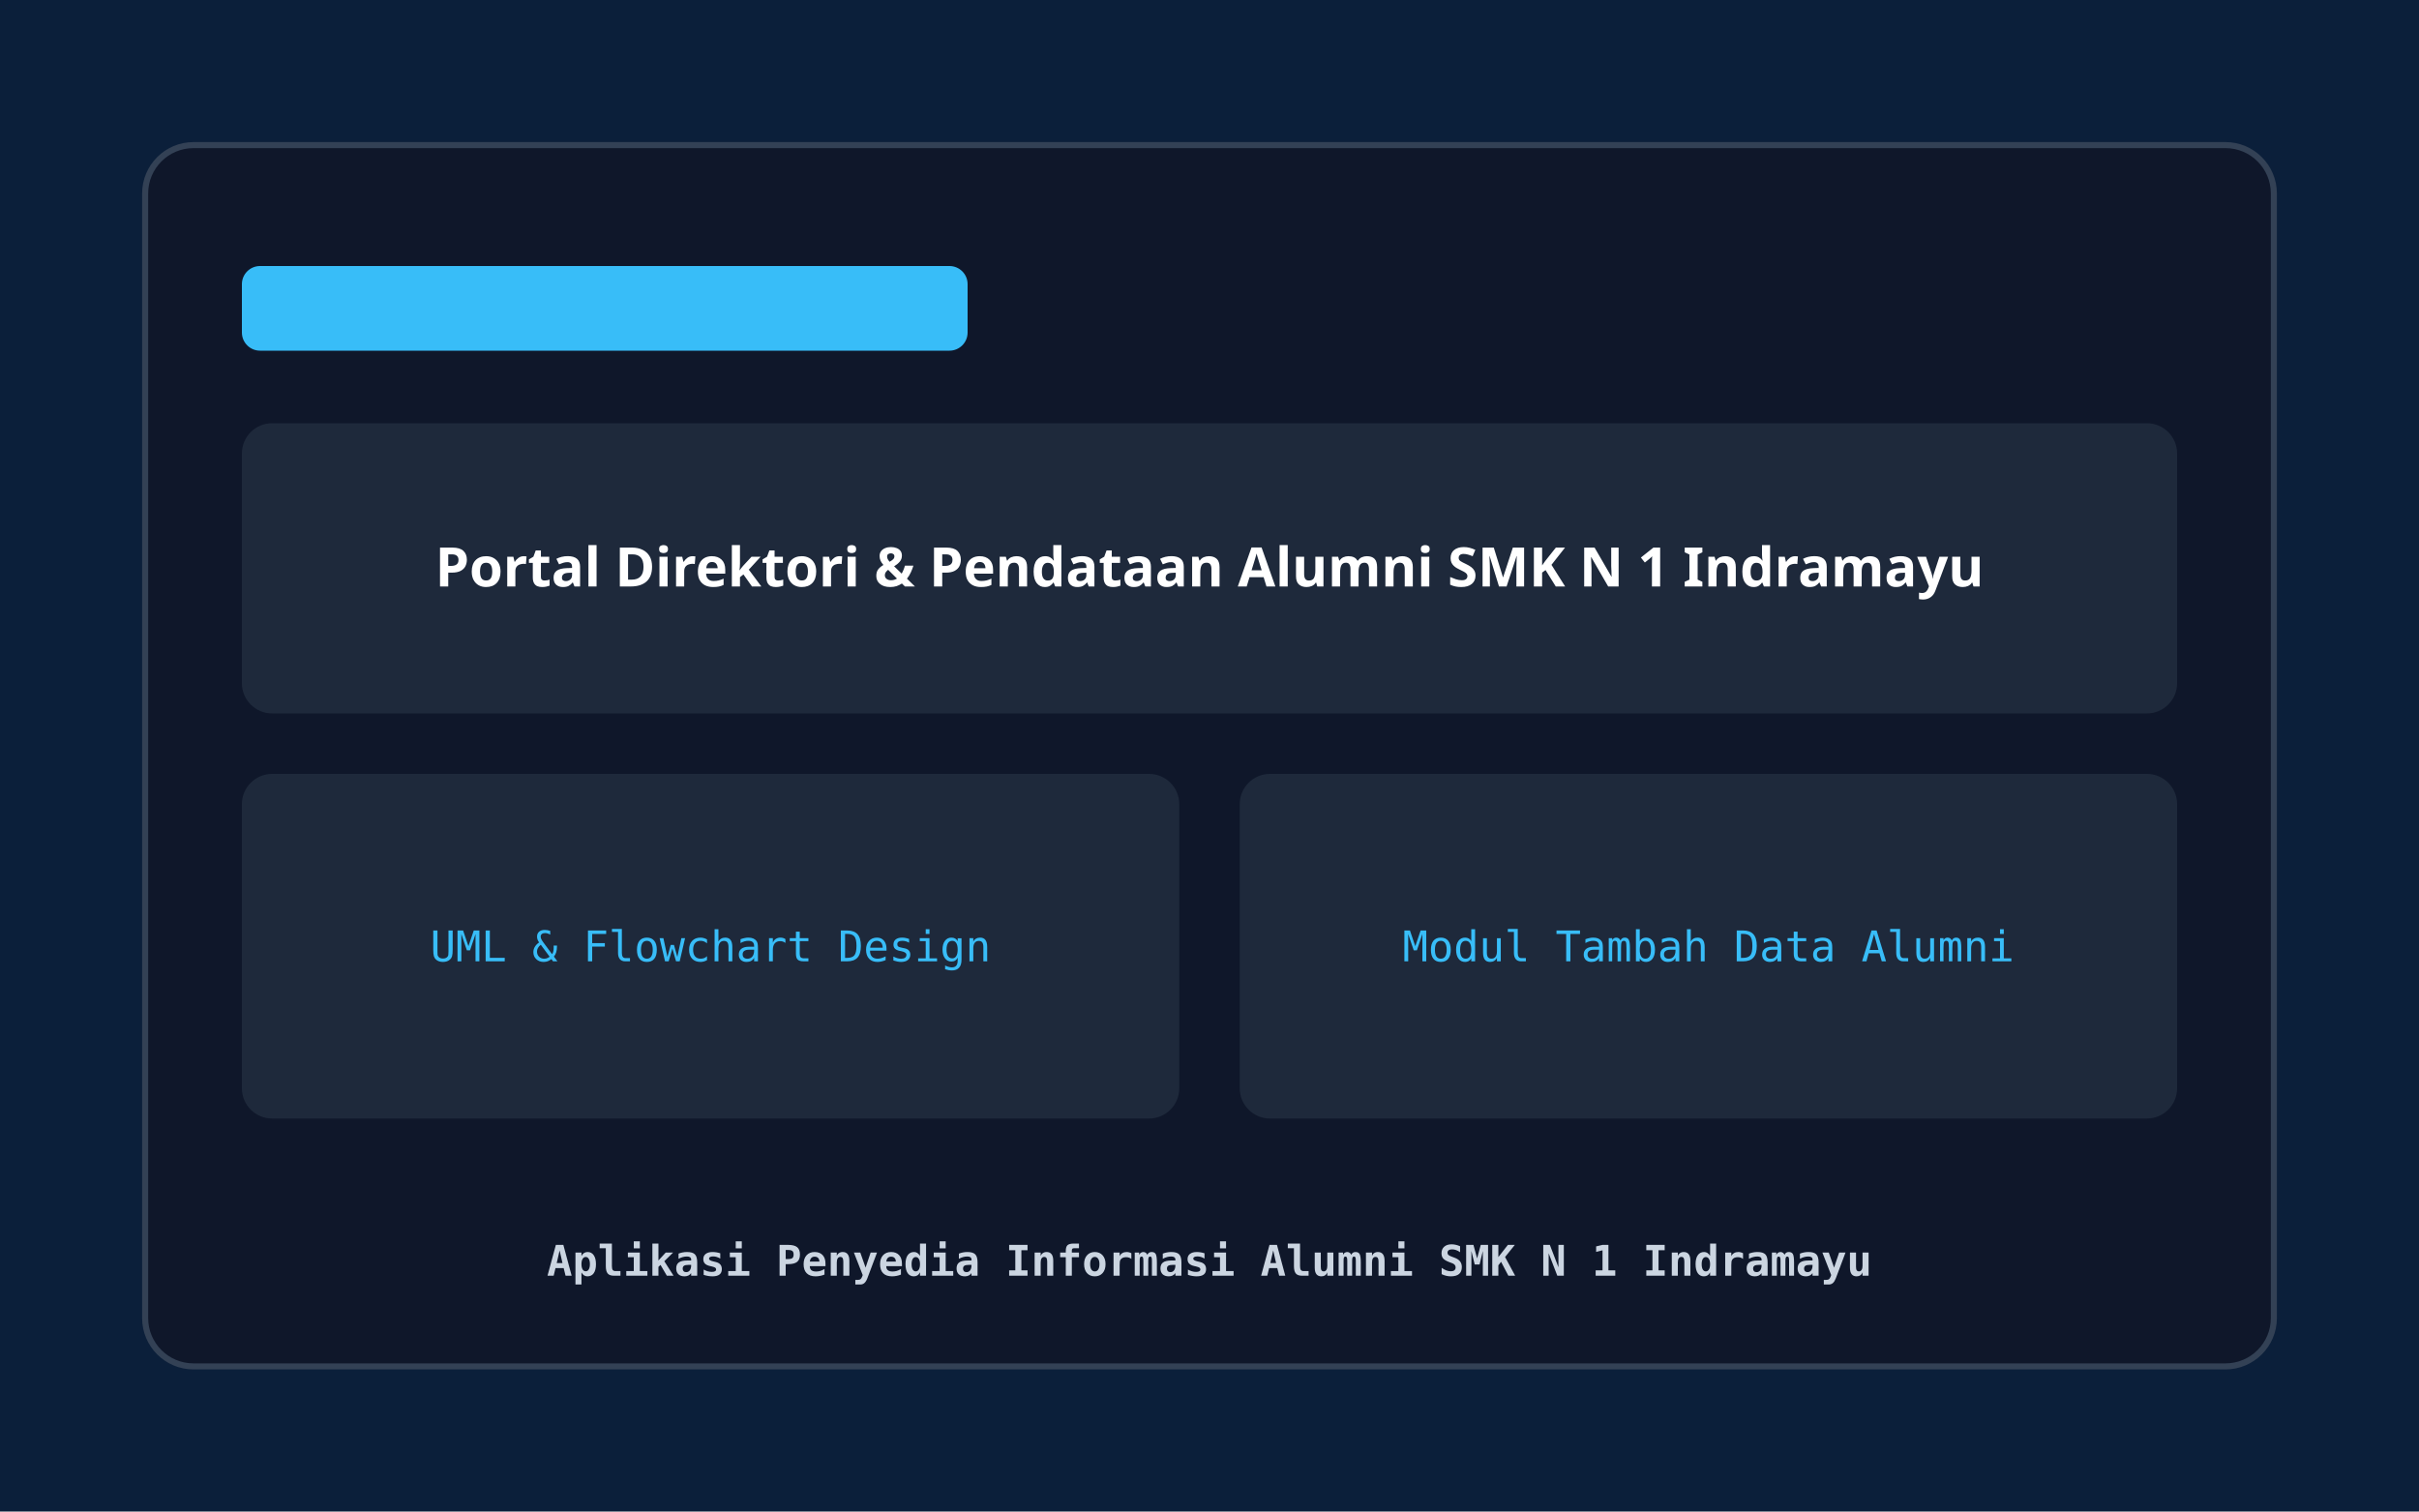
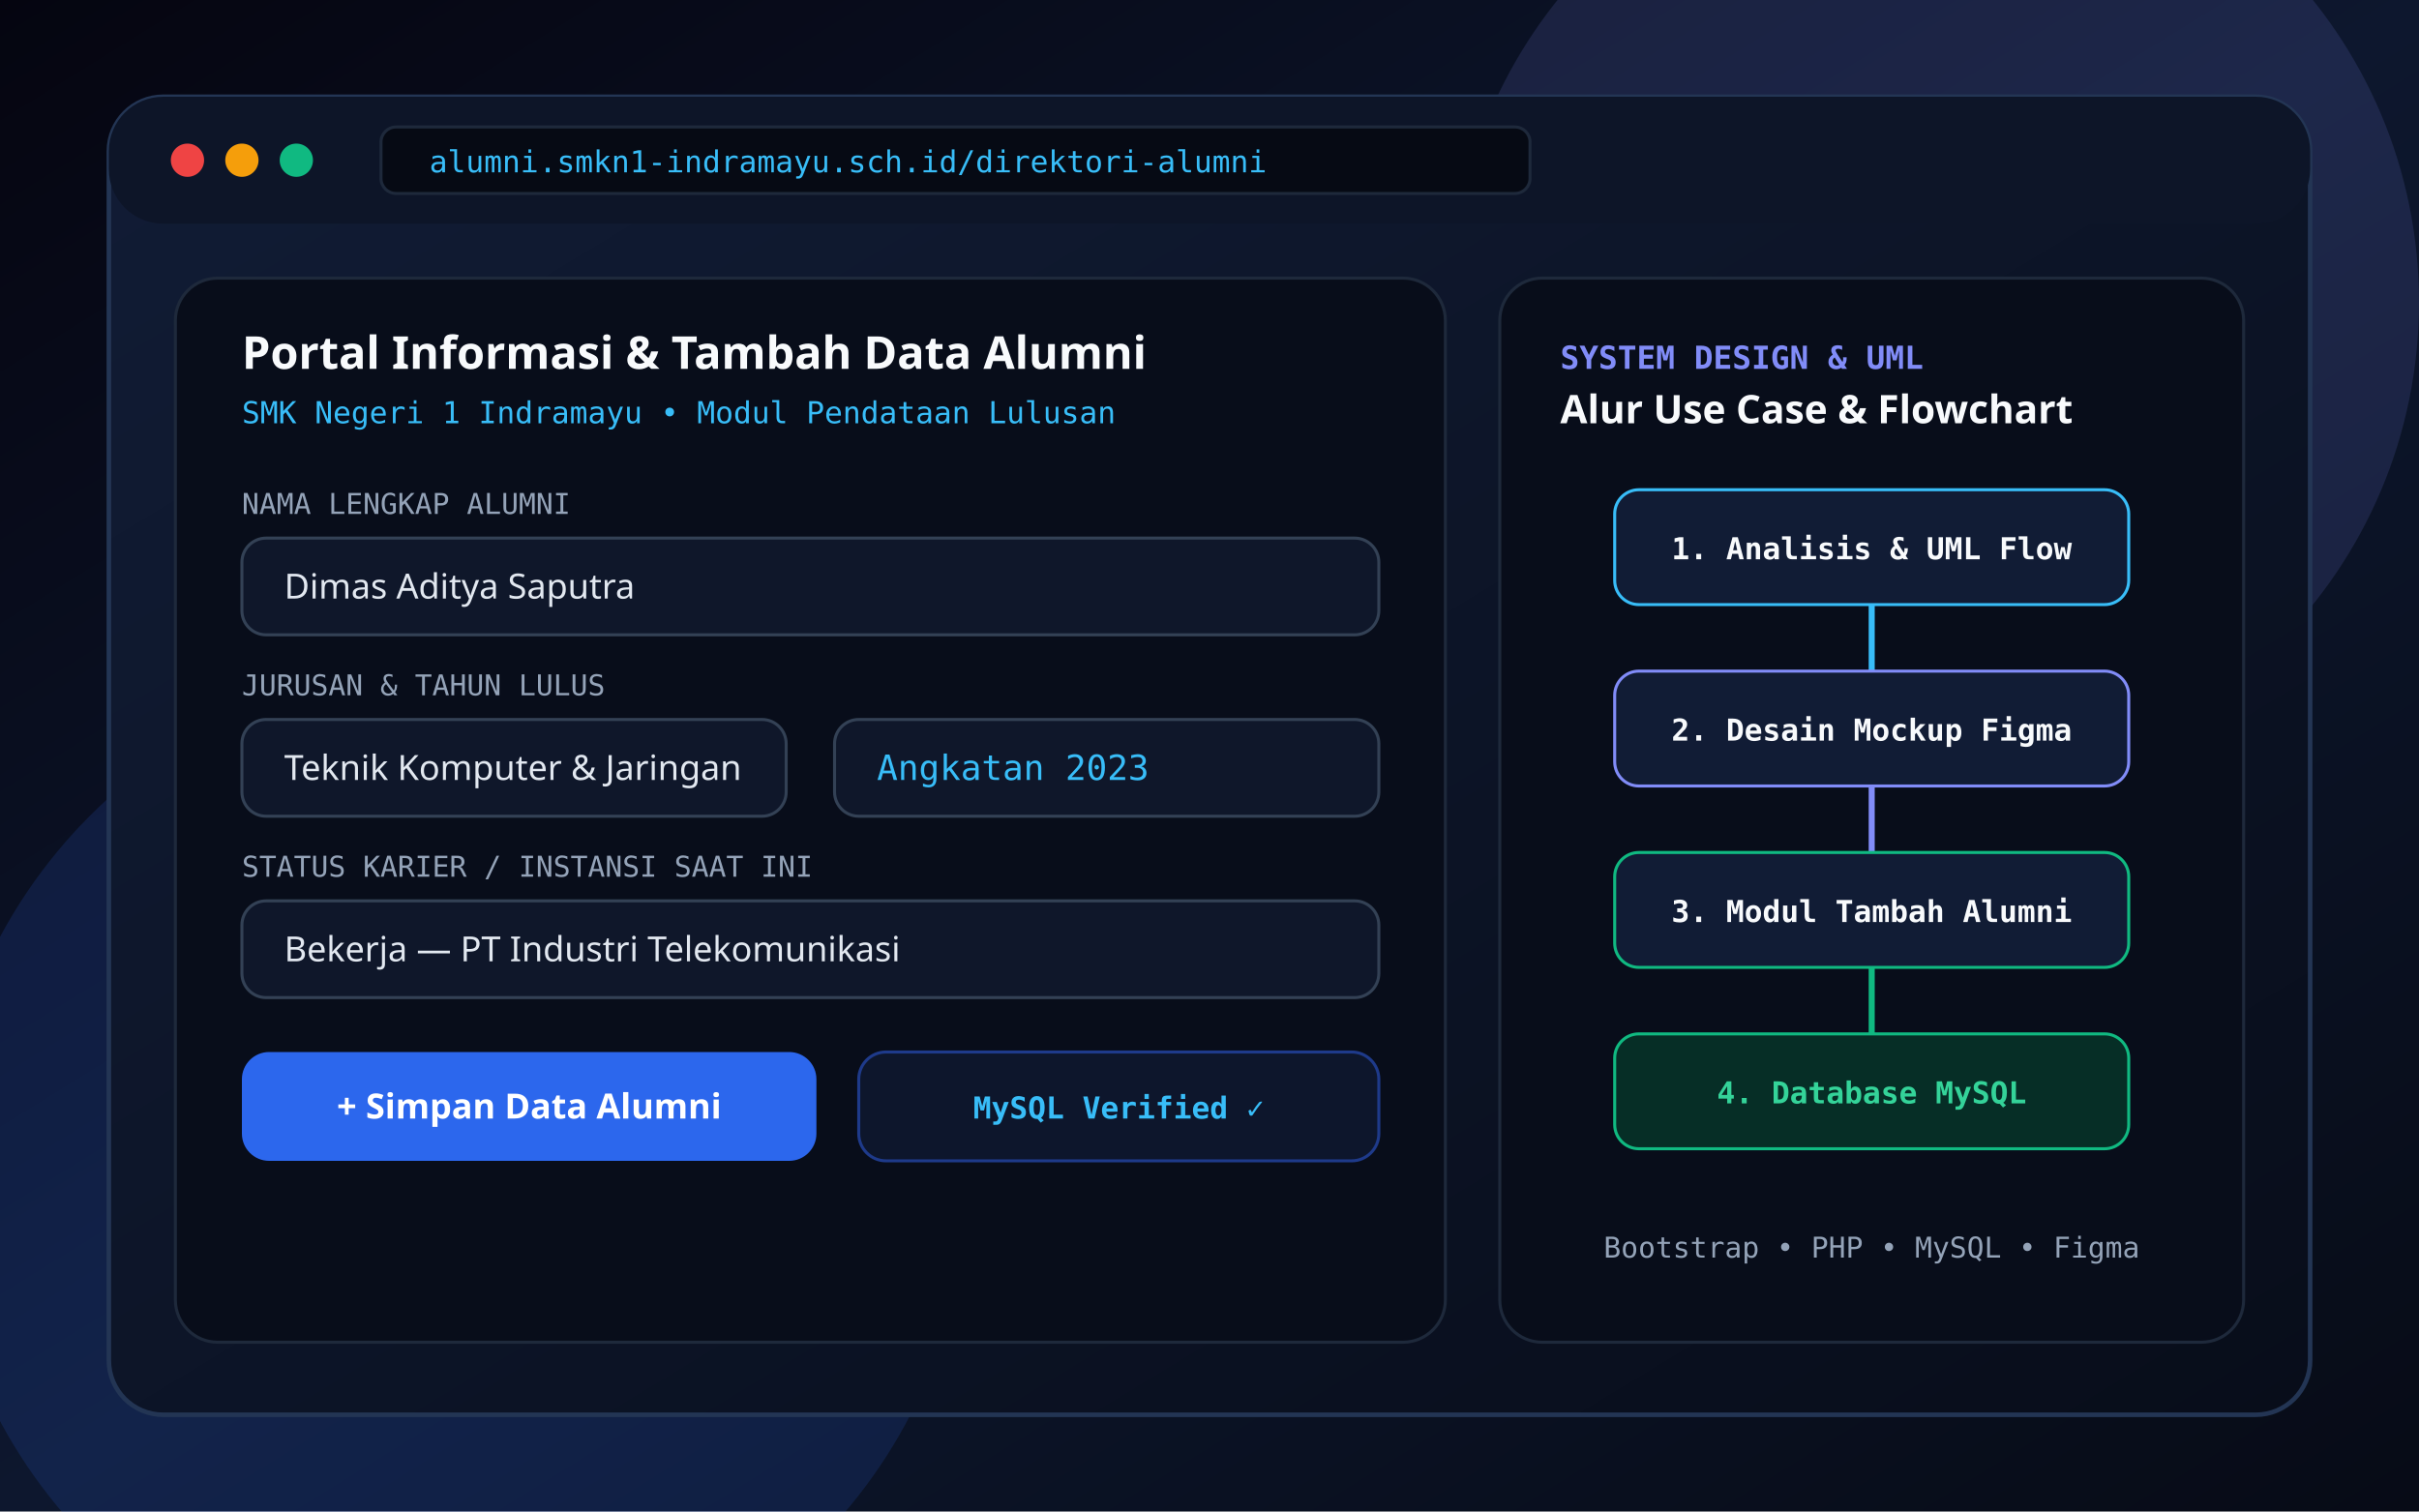
<svg xmlns="http://www.w3.org/2000/svg" viewBox="0 0 800 500" width="800" height="500">
-   <rect width="800" height="500" fill="#0B1F3A" />
-   <rect x="48" y="48" width="704" height="404" rx="16" fill="#0F172A" stroke="#334155" stroke-width="2" />
-   <rect x="80" y="88" width="240" height="28" rx="6" fill="#38BDF8" />
-   <rect x="80" y="140" width="640" height="96" rx="10" fill="#1E293B" />
-   <text x="400" y="194" font-family="sans-serif" font-size="18" font-weight="700" fill="#FFFFFF" text-anchor="middle">Portal Direktori &amp; Pendataan Alumni SMK N 1 Indramayu</text>
-   <rect x="80" y="256" width="310" height="114" rx="10" fill="#1E293B" />
-   <text x="235" y="318" font-family="monospace" font-size="14" fill="#38BDF8" text-anchor="middle">UML &amp; Flowchart Design</text>
-   <rect x="410" y="256" width="310" height="114" rx="10" fill="#1E293B" />
-   <text x="565" y="318" font-family="monospace" font-size="14" fill="#38BDF8" text-anchor="middle">Modul Tambah Data Alumni</text>
-   <text x="400" y="422" font-family="monospace" font-size="14" font-weight="600" fill="#CBD5E1" text-anchor="middle">Aplikasi Penyedia Informasi Alumni SMK N 1 Indramayu</text>
+   <defs>
+     <linearGradient id="bgGrad3" x1="0%" y1="0%" x2="100%" y2="100%">
+       <stop offset="0%" stop-color="#050510" />
+       <stop offset="50%" stop-color="#0D172E" />
+       <stop offset="100%" stop-color="#070B16" />
+     </linearGradient>
+     <linearGradient id="cardGrad3" x1="0%" y1="0%" x2="100%" y2="100%">
+       <stop offset="0%" stop-color="#111C35" />
+       <stop offset="100%" stop-color="#080D1A" />
+     </linearGradient>
+   </defs>
+   <rect width="800" height="500" fill="url(#bgGrad3)" />
+   <circle cx="640" cy="100" r="160" fill="#818CF8" opacity="0.14" />
+   <circle cx="150" cy="390" r="170" fill="#2C67ED" opacity="0.15" />
+   <rect x="36" y="32" width="728" height="436" rx="18" fill="url(#cardGrad3)" stroke="#233554" stroke-width="1.5" />
+   <rect x="36" y="32" width="728" height="42" rx="18" fill="#0D1528" />
+   <circle cx="62" cy="53" r="5.5" fill="#EF4444" />
+   <circle cx="80" cy="53" r="5.5" fill="#F59E0B" />
+   <circle cx="98" cy="53" r="5.5" fill="#10B981" />
+   <rect x="126" y="42" width="380" height="22" rx="5" fill="#060A14" stroke="#1E293B" />
+   <text x="142" y="57" font-family="monospace" font-size="10" fill="#38BDF8">alumni.smkn1-indramayu.sch.id/direktori-alumni</text>
+   <rect x="58" y="92" width="420" height="352" rx="14" fill="#080D1A" stroke="#1E293B" />
+   <text x="80" y="122" font-family="sans-serif" font-size="15" font-weight="800" fill="#F8FAFC">Portal Informasi &amp; Tambah Data Alumni</text>
+   <text x="80" y="140" font-family="monospace" font-size="10" fill="#38BDF8">SMK Negeri 1 Indramayu • Modul Pendataan Lulusan</text>
+   <text x="80" y="170" font-family="monospace" font-size="9.5" fill="#94A3B8">NAMA LENGKAP ALUMNI</text>
+   <rect x="80" y="178" width="376" height="32" rx="8" fill="#0F172A" stroke="#334155" />
+   <text x="94" y="198" font-family="sans-serif" font-size="11.5" fill="#E2E8F0">Dimas Aditya Saputra</text>
+   <text x="80" y="230" font-family="monospace" font-size="9.5" fill="#94A3B8">JURUSAN &amp; TAHUN LULUS</text>
+   <rect x="80" y="238" width="180" height="32" rx="8" fill="#0F172A" stroke="#334155" />
+   <text x="94" y="258" font-family="sans-serif" font-size="11.5" fill="#E2E8F0">Teknik Komputer &amp; Jaringan</text>
+   <rect x="276" y="238" width="180" height="32" rx="8" fill="#0F172A" stroke="#334155" />
+   <text x="290" y="258" font-family="monospace" font-size="11.5" fill="#38BDF8">Angkatan 2023</text>
+   <text x="80" y="290" font-family="monospace" font-size="9.5" fill="#94A3B8">STATUS KARIER / INSTANSI SAAT INI</text>
+   <rect x="80" y="298" width="376" height="32" rx="8" fill="#0F172A" stroke="#334155" />
+   <text x="94" y="318" font-family="sans-serif" font-size="11.5" fill="#E2E8F0">Bekerja — PT Industri Telekomunikasi</text>
+   <rect x="80" y="348" width="190" height="36" rx="9" fill="#2C67ED" />
+   <text x="175" y="370" font-family="sans-serif" font-size="11.5" font-weight="700" fill="#FFFFFF" text-anchor="middle">+ Simpan Data Alumni</text>
+   <rect x="284" y="348" width="172" height="36" rx="9" fill="#0D162C" stroke="#1E3A8A" />
+   <text x="370" y="370" font-family="monospace" font-size="10" font-weight="700" fill="#38BDF8" text-anchor="middle">MySQL Verified ✓</text>
+   <rect x="496" y="92" width="246" height="352" rx="14" fill="#080D1A" stroke="#1E293B" />
+   <text x="516" y="122" font-family="monospace" font-size="10.5" font-weight="700" fill="#818CF8">SYSTEM DESIGN &amp; UML</text>
+   <text x="516" y="140" font-family="sans-serif" font-size="13" font-weight="700" fill="#F8FAFC">Alur Use Case &amp; Flowchart</text>
+   <rect x="534" y="162" width="170" height="38" rx="8" fill="#111C35" stroke="#38BDF8" />
+   <text x="619" y="185" font-family="monospace" font-size="10" font-weight="700" fill="#F8FAFC" text-anchor="middle">1. Analisis &amp; UML Flow</text>
+   <line x1="619" y1="200" x2="619" y2="222" stroke="#38BDF8" stroke-width="2" />
+   <rect x="534" y="222" width="170" height="38" rx="8" fill="#111C35" stroke="#818CF8" />
+   <text x="619" y="245" font-family="monospace" font-size="10" font-weight="700" fill="#F8FAFC" text-anchor="middle">2. Desain Mockup Figma</text>
+   <line x1="619" y1="260" x2="619" y2="282" stroke="#818CF8" stroke-width="2" />
+   <rect x="534" y="282" width="170" height="38" rx="8" fill="#111C35" stroke="#10B981" />
+   <text x="619" y="305" font-family="monospace" font-size="10" font-weight="700" fill="#F8FAFC" text-anchor="middle">3. Modul Tambah Alumni</text>
+   <line x1="619" y1="320" x2="619" y2="342" stroke="#10B981" stroke-width="2" />
+   <rect x="534" y="342" width="170" height="38" rx="8" fill="#062E26" stroke="#10B981" />
+   <text x="619" y="365" font-family="monospace" font-size="10" font-weight="700" fill="#34D399" text-anchor="middle">4. Database MySQL</text>
+   <text x="619" y="416" font-family="monospace" font-size="9.5" fill="#94A3B8" text-anchor="middle">Bootstrap • PHP • MySQL • Figma</text>
</svg>
